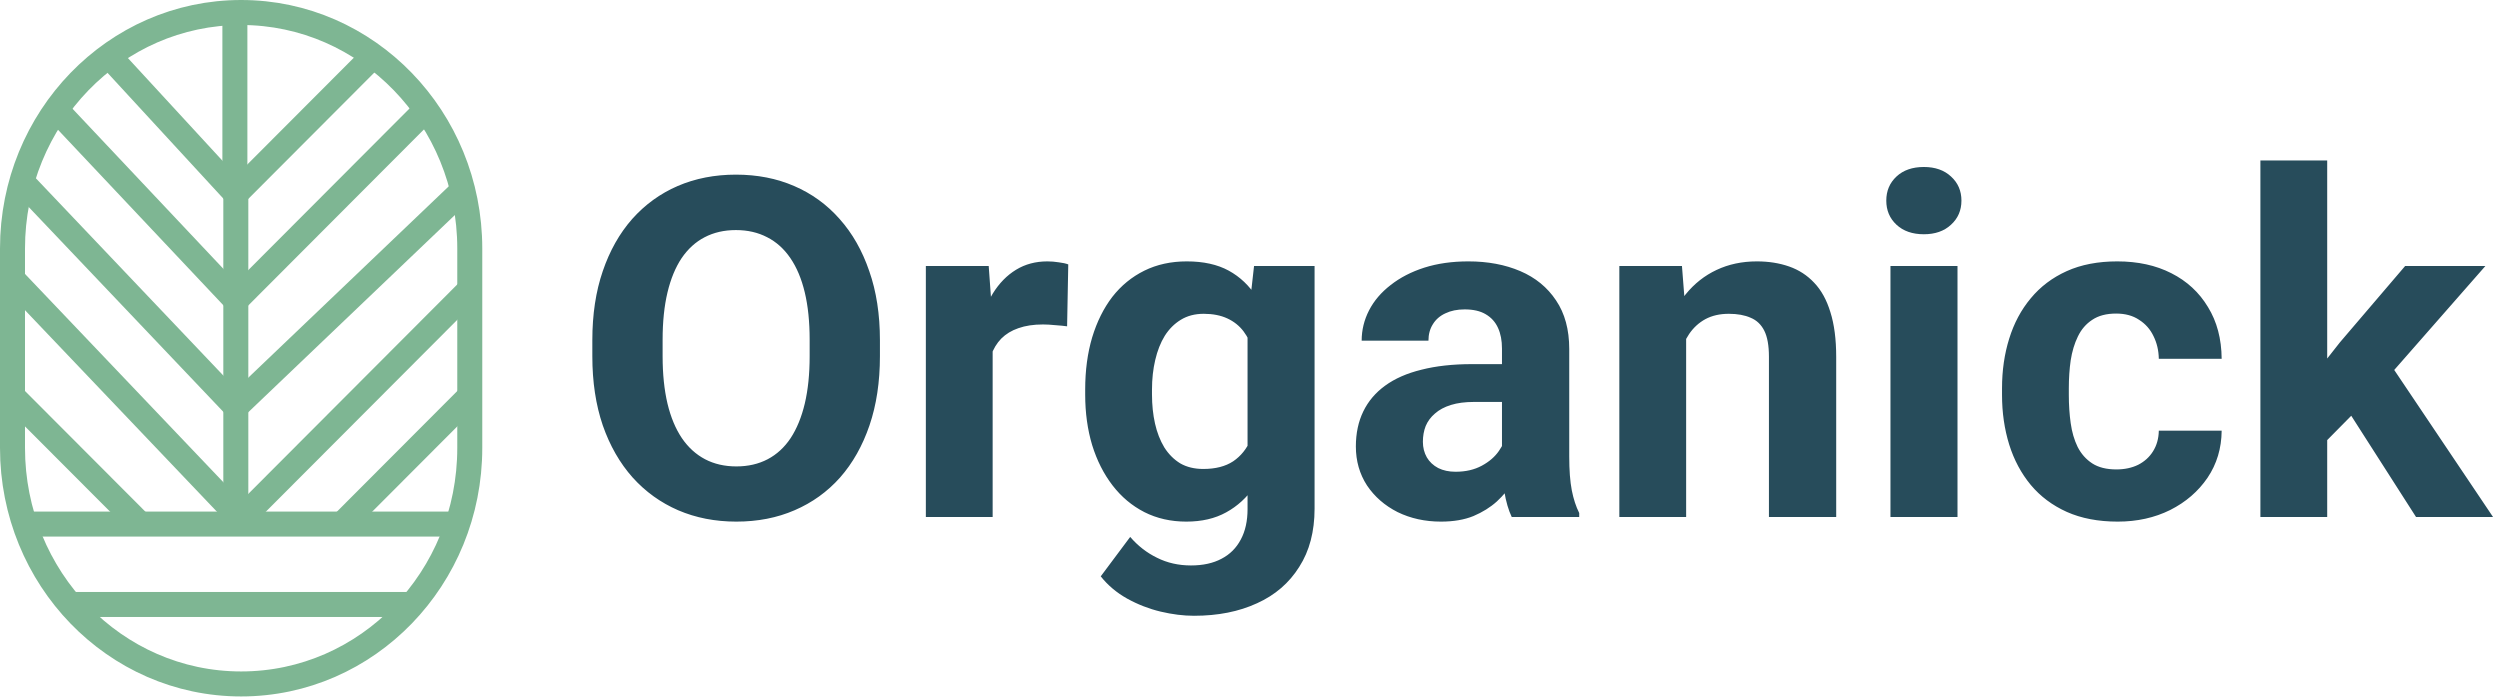
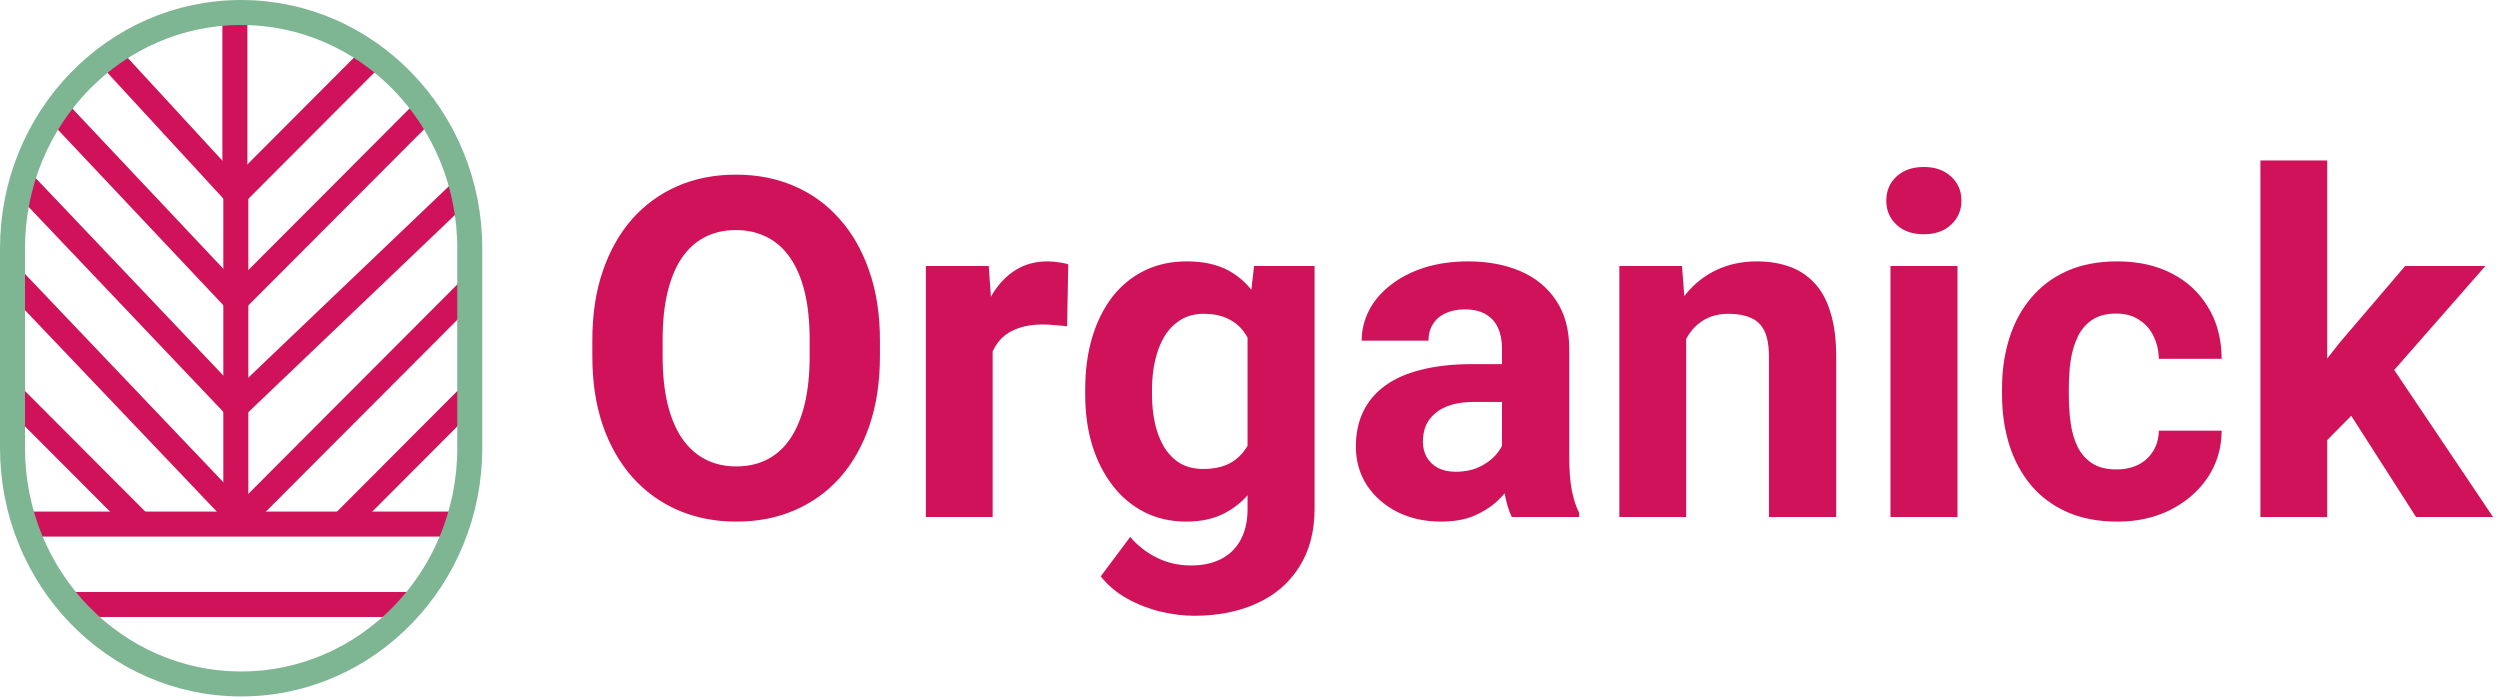
<svg xmlns="http://www.w3.org/2000/svg" width="200" height="56" viewBox="0 0 200 56" fill="none">
-   <path d="M70.394 27.219V28.5C70.394 30.553 70.116 32.396 69.56 34.029C69.003 35.662 68.217 37.053 67.203 38.204C66.189 39.342 64.977 40.214 63.566 40.82C62.169 41.426 60.616 41.729 58.909 41.729C57.215 41.729 55.662 41.426 54.252 40.82C52.854 40.214 51.642 39.342 50.615 38.204C49.589 37.053 48.791 35.662 48.222 34.029C47.665 32.396 47.387 30.553 47.387 28.5V27.219C47.387 25.154 47.665 23.31 48.222 21.69C48.778 20.057 49.564 18.666 50.578 17.515C51.605 16.365 52.817 15.486 54.215 14.88C55.625 14.274 57.177 13.971 58.872 13.971C60.579 13.971 62.132 14.274 63.529 14.88C64.939 15.486 66.152 16.365 67.166 17.515C68.193 18.666 68.984 20.057 69.541 21.69C70.11 23.31 70.394 25.154 70.394 27.219ZM64.772 28.5V27.182C64.772 25.747 64.643 24.485 64.383 23.397C64.123 22.308 63.74 21.393 63.232 20.651C62.725 19.909 62.107 19.352 61.377 18.981C60.647 18.598 59.812 18.406 58.872 18.406C57.932 18.406 57.097 18.598 56.367 18.981C55.65 19.352 55.037 19.909 54.53 20.651C54.035 21.393 53.658 22.308 53.398 23.397C53.139 24.485 53.009 25.747 53.009 27.182V28.5C53.009 29.922 53.139 31.184 53.398 32.285C53.658 33.373 54.042 34.295 54.549 35.049C55.056 35.791 55.675 36.354 56.404 36.738C57.134 37.121 57.969 37.313 58.909 37.313C59.849 37.313 60.684 37.121 61.414 36.738C62.144 36.354 62.756 35.791 63.251 35.049C63.746 34.295 64.123 33.373 64.383 32.285C64.643 31.184 64.772 29.922 64.772 28.5ZM79.412 25.661V41.358H74.068V21.282H79.097L79.412 25.661ZM85.461 21.152L85.368 26.106C85.108 26.069 84.793 26.038 84.422 26.013C84.063 25.976 83.735 25.957 83.439 25.957C82.684 25.957 82.028 26.056 81.472 26.254C80.927 26.44 80.47 26.718 80.099 27.089C79.74 27.46 79.468 27.912 79.282 28.444C79.109 28.976 79.01 29.582 78.985 30.262L77.909 29.928C77.909 28.629 78.039 27.436 78.299 26.347C78.559 25.246 78.936 24.288 79.431 23.471C79.938 22.655 80.556 22.024 81.286 21.579C82.016 21.133 82.851 20.911 83.791 20.911C84.088 20.911 84.391 20.935 84.7 20.985C85.009 21.022 85.263 21.078 85.461 21.152ZM100.323 21.282H105.166V40.69C105.166 42.521 104.758 44.073 103.941 45.347C103.137 46.634 102.012 47.605 100.564 48.26C99.117 48.928 97.435 49.262 95.518 49.262C94.676 49.262 93.786 49.151 92.846 48.928C91.918 48.706 91.027 48.359 90.174 47.889C89.333 47.419 88.628 46.825 88.059 46.108L90.415 42.954C91.034 43.671 91.751 44.228 92.567 44.623C93.384 45.032 94.287 45.236 95.276 45.236C96.241 45.236 97.058 45.056 97.726 44.698C98.394 44.351 98.907 43.838 99.266 43.158C99.624 42.49 99.804 41.679 99.804 40.727V25.92L100.323 21.282ZM86.815 31.561V31.171C86.815 29.637 87.001 28.246 87.372 26.997C87.755 25.735 88.294 24.652 88.986 23.75C89.691 22.846 90.545 22.148 91.547 21.653C92.549 21.158 93.681 20.911 94.942 20.911C96.278 20.911 97.398 21.158 98.301 21.653C99.204 22.148 99.946 22.853 100.527 23.768C101.109 24.671 101.56 25.741 101.882 26.978C102.216 28.203 102.476 29.545 102.661 31.004V31.858C102.476 33.256 102.197 34.554 101.826 35.754C101.455 36.954 100.966 38.006 100.36 38.909C99.754 39.799 99 40.492 98.097 40.987C97.206 41.482 96.142 41.729 94.905 41.729C93.668 41.729 92.549 41.475 91.547 40.968C90.557 40.461 89.71 39.75 89.005 38.834C88.3 37.919 87.755 36.843 87.372 35.606C87.001 34.369 86.815 33.021 86.815 31.561ZM92.159 31.171V31.561C92.159 32.39 92.24 33.163 92.4 33.88C92.561 34.598 92.809 35.235 93.143 35.791C93.489 36.336 93.916 36.763 94.423 37.072C94.942 37.369 95.555 37.517 96.26 37.517C97.237 37.517 98.035 37.313 98.653 36.905C99.272 36.484 99.736 35.909 100.045 35.179C100.354 34.449 100.534 33.608 100.583 32.656V30.225C100.558 29.446 100.453 28.747 100.268 28.128C100.082 27.498 99.822 26.959 99.488 26.514C99.154 26.069 98.721 25.723 98.189 25.475C97.658 25.228 97.027 25.104 96.297 25.104C95.592 25.104 94.98 25.265 94.46 25.586C93.953 25.896 93.526 26.322 93.18 26.867C92.846 27.411 92.592 28.054 92.419 28.796C92.246 29.526 92.159 30.318 92.159 31.171ZM120.158 36.831V27.887C120.158 27.244 120.053 26.694 119.843 26.236C119.632 25.766 119.305 25.401 118.859 25.141C118.426 24.881 117.864 24.752 117.171 24.752C116.577 24.752 116.064 24.857 115.631 25.067C115.198 25.265 114.864 25.555 114.629 25.939C114.394 26.31 114.276 26.749 114.276 27.256H108.933C108.933 26.403 109.131 25.593 109.526 24.826C109.922 24.059 110.497 23.385 111.252 22.803C112.007 22.209 112.903 21.746 113.942 21.412C114.994 21.078 116.169 20.911 117.468 20.911C119.026 20.911 120.412 21.17 121.624 21.69C122.836 22.209 123.789 22.989 124.481 24.028C125.187 25.067 125.539 26.366 125.539 27.924V36.515C125.539 37.616 125.607 38.519 125.743 39.224C125.879 39.917 126.077 40.523 126.337 41.042V41.358H120.938C120.678 40.814 120.48 40.133 120.344 39.317C120.22 38.488 120.158 37.659 120.158 36.831ZM120.863 29.13L120.9 32.155H117.913C117.208 32.155 116.596 32.235 116.076 32.396C115.557 32.557 115.13 32.786 114.796 33.083C114.462 33.367 114.215 33.701 114.054 34.084C113.905 34.468 113.831 34.889 113.831 35.346C113.831 35.804 113.936 36.218 114.146 36.589C114.357 36.948 114.66 37.233 115.056 37.443C115.451 37.641 115.915 37.74 116.447 37.74C117.251 37.74 117.95 37.579 118.544 37.257C119.138 36.936 119.595 36.54 119.917 36.07C120.251 35.6 120.424 35.154 120.437 34.734L121.847 36.998C121.649 37.505 121.377 38.03 121.03 38.575C120.696 39.119 120.27 39.632 119.75 40.115C119.23 40.585 118.606 40.974 117.876 41.284C117.146 41.581 116.28 41.729 115.278 41.729C114.004 41.729 112.848 41.475 111.809 40.968C110.782 40.449 109.965 39.737 109.359 38.834C108.766 37.919 108.469 36.88 108.469 35.717C108.469 34.666 108.667 33.732 109.062 32.916C109.458 32.099 110.04 31.413 110.807 30.856C111.586 30.287 112.557 29.86 113.72 29.576C114.882 29.279 116.231 29.13 117.765 29.13H120.863ZM134.891 25.568V41.358H129.547V21.282H134.557L134.891 25.568ZM134.111 30.615H132.664C132.664 29.13 132.856 27.794 133.239 26.607C133.623 25.407 134.161 24.387 134.854 23.545C135.546 22.692 136.369 22.043 137.321 21.597C138.286 21.14 139.362 20.911 140.55 20.911C141.49 20.911 142.35 21.047 143.129 21.319C143.908 21.591 144.576 22.024 145.133 22.618C145.702 23.211 146.135 23.997 146.432 24.974C146.741 25.951 146.896 27.145 146.896 28.555V41.358H141.515V28.537C141.515 27.646 141.391 26.953 141.144 26.459C140.896 25.964 140.531 25.617 140.049 25.419C139.579 25.209 138.997 25.104 138.305 25.104C137.587 25.104 136.963 25.246 136.431 25.531C135.911 25.815 135.478 26.211 135.132 26.718C134.798 27.213 134.544 27.794 134.371 28.462C134.198 29.13 134.111 29.848 134.111 30.615ZM156.6 21.282V41.358H151.237V21.282H156.6ZM150.903 16.049C150.903 15.27 151.175 14.627 151.72 14.12C152.264 13.613 152.994 13.359 153.909 13.359C154.812 13.359 155.536 13.613 156.08 14.12C156.637 14.627 156.915 15.27 156.915 16.049C156.915 16.829 156.637 17.472 156.08 17.979C155.536 18.486 154.812 18.74 153.909 18.74C152.994 18.74 152.264 18.486 151.72 17.979C151.175 17.472 150.903 16.829 150.903 16.049ZM169.31 37.554C169.965 37.554 170.547 37.431 171.054 37.183C171.561 36.923 171.957 36.565 172.241 36.107C172.538 35.637 172.693 35.086 172.705 34.456H177.733C177.721 35.866 177.344 37.121 176.602 38.222C175.859 39.311 174.864 40.17 173.614 40.801C172.365 41.42 170.967 41.729 169.421 41.729C167.862 41.729 166.502 41.469 165.339 40.95C164.188 40.43 163.23 39.713 162.463 38.797C161.696 37.87 161.121 36.794 160.737 35.569C160.354 34.332 160.162 33.008 160.162 31.598V31.06C160.162 29.637 160.354 28.314 160.737 27.089C161.121 25.852 161.696 24.776 162.463 23.861C163.23 22.933 164.188 22.209 165.339 21.69C166.489 21.17 167.838 20.911 169.384 20.911C171.029 20.911 172.47 21.226 173.707 21.857C174.956 22.488 175.934 23.391 176.639 24.566C177.356 25.729 177.721 27.108 177.733 28.704H172.705C172.693 28.036 172.55 27.43 172.278 26.885C172.019 26.341 171.635 25.908 171.128 25.586C170.633 25.252 170.021 25.085 169.291 25.085C168.512 25.085 167.875 25.252 167.38 25.586C166.885 25.908 166.502 26.353 166.229 26.922C165.957 27.479 165.766 28.116 165.654 28.834C165.555 29.539 165.506 30.281 165.506 31.06V31.598C165.506 32.377 165.555 33.126 165.654 33.843C165.753 34.561 165.939 35.198 166.211 35.754C166.495 36.311 166.885 36.75 167.38 37.072C167.875 37.393 168.518 37.554 169.31 37.554ZM186.176 12.839V41.358H180.832V12.839H186.176ZM198.83 21.282L190.109 31.227L185.434 35.959L183.485 32.099L187.196 27.386L192.41 21.282H198.83ZM193.282 41.358L187.345 32.081L191.037 28.852L199.442 41.358H193.282Z" fill="#274C5B" />
-   <path d="M1.851 41.926H19.291H36.731" stroke="#7EB693" stroke-width="2" stroke-miterlimit="10" />
-   <path d="M5.791 48.358H19.291H32.791" stroke="#7EB693" stroke-width="2" stroke-miterlimit="10" />
-   <path d="M18.791 1.358V8.358V15.358" stroke="#7EB693" stroke-width="2" stroke-miterlimit="10" />
-   <path d="M18.866 14.642V41.074" stroke="#7EB693" stroke-width="2" stroke-miterlimit="10" />
-   <path d="M29.925 4.411L18.866 15.495" stroke="#7EB693" stroke-width="2" stroke-miterlimit="10" />
-   <path d="M34.179 8.674L18.866 24.021" stroke="#7EB693" stroke-width="2" stroke-miterlimit="10" />
-   <path d="M36.731 15.495L18.866 32.547" stroke="#7EB693" stroke-width="2" stroke-miterlimit="10" />
-   <path d="M37.582 23.169L18.866 41.926" stroke="#7EB693" stroke-width="2" stroke-miterlimit="10" />
-   <path d="M37.582 31.695L27.373 41.926" stroke="#7EB693" stroke-width="2" stroke-miterlimit="10" />
-   <path d="M1 31.695L11.209 41.926" stroke="#7EB693" stroke-width="2" stroke-miterlimit="10" />
-   <path d="M8.657 4.411L18.866 15.495" stroke="#7EB693" stroke-width="2" stroke-miterlimit="10" />
-   <path d="M4.403 8.674L18.866 24.021" stroke="#7EB693" stroke-width="2" stroke-miterlimit="10" />
-   <path d="M1.851 14.642L18.866 32.547" stroke="#7EB693" stroke-width="2" stroke-miterlimit="10" />
-   <path d="M1 22.316L18.866 41.074" stroke="#7EB693" stroke-width="2" stroke-miterlimit="10" />
+   <path d="M70.394 27.219V28.5C70.394 30.553 70.116 32.396 69.56 34.029C69.003 35.662 68.217 37.053 67.203 38.204C66.189 39.342 64.977 40.214 63.566 40.82C62.169 41.426 60.616 41.729 58.909 41.729C57.215 41.729 55.662 41.426 54.252 40.82C52.854 40.214 51.642 39.342 50.615 38.204C49.589 37.053 48.791 35.662 48.222 34.029C47.665 32.396 47.387 30.553 47.387 28.5V27.219C47.387 25.154 47.665 23.31 48.222 21.69C48.778 20.057 49.564 18.666 50.578 17.515C51.605 16.365 52.817 15.486 54.215 14.88C55.625 14.274 57.177 13.971 58.872 13.971C60.579 13.971 62.132 14.274 63.529 14.88C64.939 15.486 66.152 16.365 67.166 17.515C68.193 18.666 68.984 20.057 69.541 21.69C70.11 23.31 70.394 25.154 70.394 27.219ZM64.772 28.5V27.182C64.772 25.747 64.643 24.485 64.383 23.397C64.123 22.308 63.74 21.393 63.232 20.651C62.725 19.909 62.107 19.352 61.377 18.981C60.647 18.598 59.812 18.406 58.872 18.406C57.932 18.406 57.097 18.598 56.367 18.981C55.65 19.352 55.037 19.909 54.53 20.651C54.035 21.393 53.658 22.308 53.398 23.397C53.139 24.485 53.009 25.747 53.009 27.182V28.5C53.009 29.922 53.139 31.184 53.398 32.285C53.658 33.373 54.042 34.295 54.549 35.049C55.056 35.791 55.675 36.354 56.404 36.738C57.134 37.121 57.969 37.313 58.909 37.313C59.849 37.313 60.684 37.121 61.414 36.738C62.144 36.354 62.756 35.791 63.251 35.049C63.746 34.295 64.123 33.373 64.383 32.285C64.643 31.184 64.772 29.922 64.772 28.5ZM79.412 25.661V41.358H74.068V21.282H79.097L79.412 25.661ZM85.461 21.152L85.368 26.106C85.108 26.069 84.793 26.038 84.422 26.013C84.063 25.976 83.735 25.957 83.439 25.957C82.684 25.957 82.028 26.056 81.472 26.254C80.927 26.44 80.47 26.718 80.099 27.089C79.74 27.46 79.468 27.912 79.282 28.444C79.109 28.976 79.01 29.582 78.985 30.262L77.909 29.928C77.909 28.629 78.039 27.436 78.299 26.347C78.559 25.246 78.936 24.288 79.431 23.471C79.938 22.655 80.556 22.024 81.286 21.579C82.016 21.133 82.851 20.911 83.791 20.911C84.088 20.911 84.391 20.935 84.7 20.985C85.009 21.022 85.263 21.078 85.461 21.152ZM100.323 21.282H105.166V40.69C105.166 42.521 104.758 44.073 103.941 45.347C103.137 46.634 102.012 47.605 100.564 48.26C99.117 48.928 97.435 49.262 95.518 49.262C94.676 49.262 93.786 49.151 92.846 48.928C91.918 48.706 91.027 48.359 90.174 47.889C89.333 47.419 88.628 46.825 88.059 46.108L90.415 42.954C91.034 43.671 91.751 44.228 92.567 44.623C93.384 45.032 94.287 45.236 95.276 45.236C96.241 45.236 97.058 45.056 97.726 44.698C98.394 44.351 98.907 43.838 99.266 43.158C99.624 42.49 99.804 41.679 99.804 40.727V25.92L100.323 21.282ZM86.815 31.561V31.171C86.815 29.637 87.001 28.246 87.372 26.997C87.755 25.735 88.294 24.652 88.986 23.75C89.691 22.846 90.545 22.148 91.547 21.653C92.549 21.158 93.681 20.911 94.942 20.911C96.278 20.911 97.398 21.158 98.301 21.653C99.204 22.148 99.946 22.853 100.527 23.768C101.109 24.671 101.56 25.741 101.882 26.978C102.216 28.203 102.476 29.545 102.661 31.004V31.858C102.476 33.256 102.197 34.554 101.826 35.754C101.455 36.954 100.966 38.006 100.36 38.909C99.754 39.799 99 40.492 98.097 40.987C97.206 41.482 96.142 41.729 94.905 41.729C93.668 41.729 92.549 41.475 91.547 40.968C90.557 40.461 89.71 39.75 89.005 38.834C88.3 37.919 87.755 36.843 87.372 35.606C87.001 34.369 86.815 33.021 86.815 31.561ZM92.159 31.171V31.561C92.159 32.39 92.24 33.163 92.4 33.88C92.561 34.598 92.809 35.235 93.143 35.791C93.489 36.336 93.916 36.763 94.423 37.072C94.942 37.369 95.555 37.517 96.26 37.517C97.237 37.517 98.035 37.313 98.653 36.905C99.272 36.484 99.736 35.909 100.045 35.179C100.354 34.449 100.534 33.608 100.583 32.656V30.225C100.558 29.446 100.453 28.747 100.268 28.128C100.082 27.498 99.822 26.959 99.488 26.514C99.154 26.069 98.721 25.723 98.189 25.475C97.658 25.228 97.027 25.104 96.297 25.104C95.592 25.104 94.98 25.265 94.46 25.586C93.953 25.896 93.526 26.322 93.18 26.867C92.846 27.411 92.592 28.054 92.419 28.796C92.246 29.526 92.159 30.318 92.159 31.171ZM120.158 36.831V27.887C120.158 27.244 120.053 26.694 119.843 26.236C119.632 25.766 119.305 25.401 118.859 25.141C118.426 24.881 117.864 24.752 117.171 24.752C116.577 24.752 116.064 24.857 115.631 25.067C115.198 25.265 114.864 25.555 114.629 25.939C114.394 26.31 114.276 26.749 114.276 27.256H108.933C108.933 26.403 109.131 25.593 109.526 24.826C109.922 24.059 110.497 23.385 111.252 22.803C112.007 22.209 112.903 21.746 113.942 21.412C114.994 21.078 116.169 20.911 117.468 20.911C119.026 20.911 120.412 21.17 121.624 21.69C122.836 22.209 123.789 22.989 124.481 24.028C125.187 25.067 125.539 26.366 125.539 27.924V36.515C125.539 37.616 125.607 38.519 125.743 39.224C125.879 39.917 126.077 40.523 126.337 41.042V41.358H120.938C120.678 40.814 120.48 40.133 120.344 39.317C120.22 38.488 120.158 37.659 120.158 36.831ZM120.863 29.13L120.9 32.155H117.913C117.208 32.155 116.596 32.235 116.076 32.396C115.557 32.557 115.13 32.786 114.796 33.083C114.462 33.367 114.215 33.701 114.054 34.084C113.905 34.468 113.831 34.889 113.831 35.346C113.831 35.804 113.936 36.218 114.146 36.589C114.357 36.948 114.66 37.233 115.056 37.443C115.451 37.641 115.915 37.74 116.447 37.74C117.251 37.74 117.95 37.579 118.544 37.257C119.138 36.936 119.595 36.54 119.917 36.07C120.251 35.6 120.424 35.154 120.437 34.734L121.847 36.998C121.649 37.505 121.377 38.03 121.03 38.575C120.696 39.119 120.27 39.632 119.75 40.115C119.23 40.585 118.606 40.974 117.876 41.284C117.146 41.581 116.28 41.729 115.278 41.729C114.004 41.729 112.848 41.475 111.809 40.968C110.782 40.449 109.965 39.737 109.359 38.834C108.766 37.919 108.469 36.88 108.469 35.717C108.469 34.666 108.667 33.732 109.062 32.916C109.458 32.099 110.04 31.413 110.807 30.856C111.586 30.287 112.557 29.86 113.72 29.576C114.882 29.279 116.231 29.13 117.765 29.13H120.863ZM134.891 25.568V41.358H129.547V21.282H134.557L134.891 25.568ZM134.111 30.615H132.664C132.664 29.13 132.856 27.794 133.239 26.607C133.623 25.407 134.161 24.387 134.854 23.545C135.546 22.692 136.369 22.043 137.321 21.597C138.286 21.14 139.362 20.911 140.55 20.911C141.49 20.911 142.35 21.047 143.129 21.319C143.908 21.591 144.576 22.024 145.133 22.618C145.702 23.211 146.135 23.997 146.432 24.974C146.741 25.951 146.896 27.145 146.896 28.555V41.358H141.515V28.537C141.515 27.646 141.391 26.953 141.144 26.459C140.896 25.964 140.531 25.617 140.049 25.419C139.579 25.209 138.997 25.104 138.305 25.104C137.587 25.104 136.963 25.246 136.431 25.531C135.911 25.815 135.478 26.211 135.132 26.718C134.798 27.213 134.544 27.794 134.371 28.462C134.198 29.13 134.111 29.848 134.111 30.615ZM156.6 21.282V41.358H151.237V21.282H156.6ZM150.903 16.049C150.903 15.27 151.175 14.627 151.72 14.12C152.264 13.613 152.994 13.359 153.909 13.359C154.812 13.359 155.536 13.613 156.08 14.12C156.637 14.627 156.915 15.27 156.915 16.049C156.915 16.829 156.637 17.472 156.08 17.979C155.536 18.486 154.812 18.74 153.909 18.74C152.994 18.74 152.264 18.486 151.72 17.979C151.175 17.472 150.903 16.829 150.903 16.049ZM169.31 37.554C169.965 37.554 170.547 37.431 171.054 37.183C171.561 36.923 171.957 36.565 172.241 36.107C172.538 35.637 172.693 35.086 172.705 34.456H177.733C177.721 35.866 177.344 37.121 176.602 38.222C175.859 39.311 174.864 40.17 173.614 40.801C172.365 41.42 170.967 41.729 169.421 41.729C167.862 41.729 166.502 41.469 165.339 40.95C164.188 40.43 163.23 39.713 162.463 38.797C161.696 37.87 161.121 36.794 160.737 35.569C160.354 34.332 160.162 33.008 160.162 31.598V31.06C160.162 29.637 160.354 28.314 160.737 27.089C161.121 25.852 161.696 24.776 162.463 23.861C163.23 22.933 164.188 22.209 165.339 21.69C166.489 21.17 167.838 20.911 169.384 20.911C171.029 20.911 172.47 21.226 173.707 21.857C174.956 22.488 175.934 23.391 176.639 24.566C177.356 25.729 177.721 27.108 177.733 28.704H172.705C172.693 28.036 172.55 27.43 172.278 26.885C172.019 26.341 171.635 25.908 171.128 25.586C170.633 25.252 170.021 25.085 169.291 25.085C168.512 25.085 167.875 25.252 167.38 25.586C166.885 25.908 166.502 26.353 166.229 26.922C165.957 27.479 165.766 28.116 165.654 28.834C165.555 29.539 165.506 30.281 165.506 31.06V31.598C165.506 32.377 165.555 33.126 165.654 33.843C165.753 34.561 165.939 35.198 166.211 35.754C166.495 36.311 166.885 36.75 167.38 37.072C167.875 37.393 168.518 37.554 169.31 37.554ZM186.176 12.839V41.358H180.832V12.839H186.176ZM198.83 21.282L190.109 31.227L185.434 35.959L183.485 32.099L187.196 27.386L192.41 21.282H198.83ZM193.282 41.358L187.345 32.081L191.037 28.852L199.442 41.358H193.282Z" fill="#CF1259" />
+   <path d="M1.851 41.926H19.291H36.731" stroke="#CF1259" stroke-width="2" stroke-miterlimit="10" />
+   <path d="M5.791 48.358H19.291H32.791" stroke="#CF1259" stroke-width="2" stroke-miterlimit="10" />
+   <path d="M18.791 1.358V8.358V15.358" stroke="#CF1259" stroke-width="2" stroke-miterlimit="10" />
+   <path d="M18.866 14.642V41.074" stroke="#CF1259" stroke-width="2" stroke-miterlimit="10" />
+   <path d="M29.925 4.411L18.866 15.495" stroke="#CF1259" stroke-width="2" stroke-miterlimit="10" />
+   <path d="M34.179 8.674L18.866 24.021" stroke="#CF1259" stroke-width="2" stroke-miterlimit="10" />
+   <path d="M36.731 15.495L18.866 32.547" stroke="#CF1259" stroke-width="2" stroke-miterlimit="10" />
+   <path d="M37.582 23.169L18.866 41.926" stroke="#CF1259" stroke-width="2" stroke-miterlimit="10" />
+   <path d="M37.582 31.695L27.373 41.926" stroke="#CF1259" stroke-width="2" stroke-miterlimit="10" />
+   <path d="M1 31.695L11.209 41.926" stroke="#CF1259" stroke-width="2" stroke-miterlimit="10" />
+   <path d="M8.657 4.411L18.866 15.495" stroke="#CF1259" stroke-width="2" stroke-miterlimit="10" />
+   <path d="M4.403 8.674L18.866 24.021" stroke="#CF1259" stroke-width="2" stroke-miterlimit="10" />
+   <path d="M1.851 14.642L18.866 32.547" stroke="#CF1259" stroke-width="2" stroke-miterlimit="10" />
+   <path d="M1 22.316L18.866 41.074" stroke="#CF1259" stroke-width="2" stroke-miterlimit="10" />
  <path d="M19.291 54.716C9.19 54.716 1 46.264 1 35.835V19.881C1 9.454 9.19 1 19.291 1C29.394 1 37.582 9.454 37.582 19.881V35.835C37.584 46.264 29.394 54.716 19.291 54.716Z" stroke="#7EB693" stroke-width="2" stroke-miterlimit="10" />
</svg>
